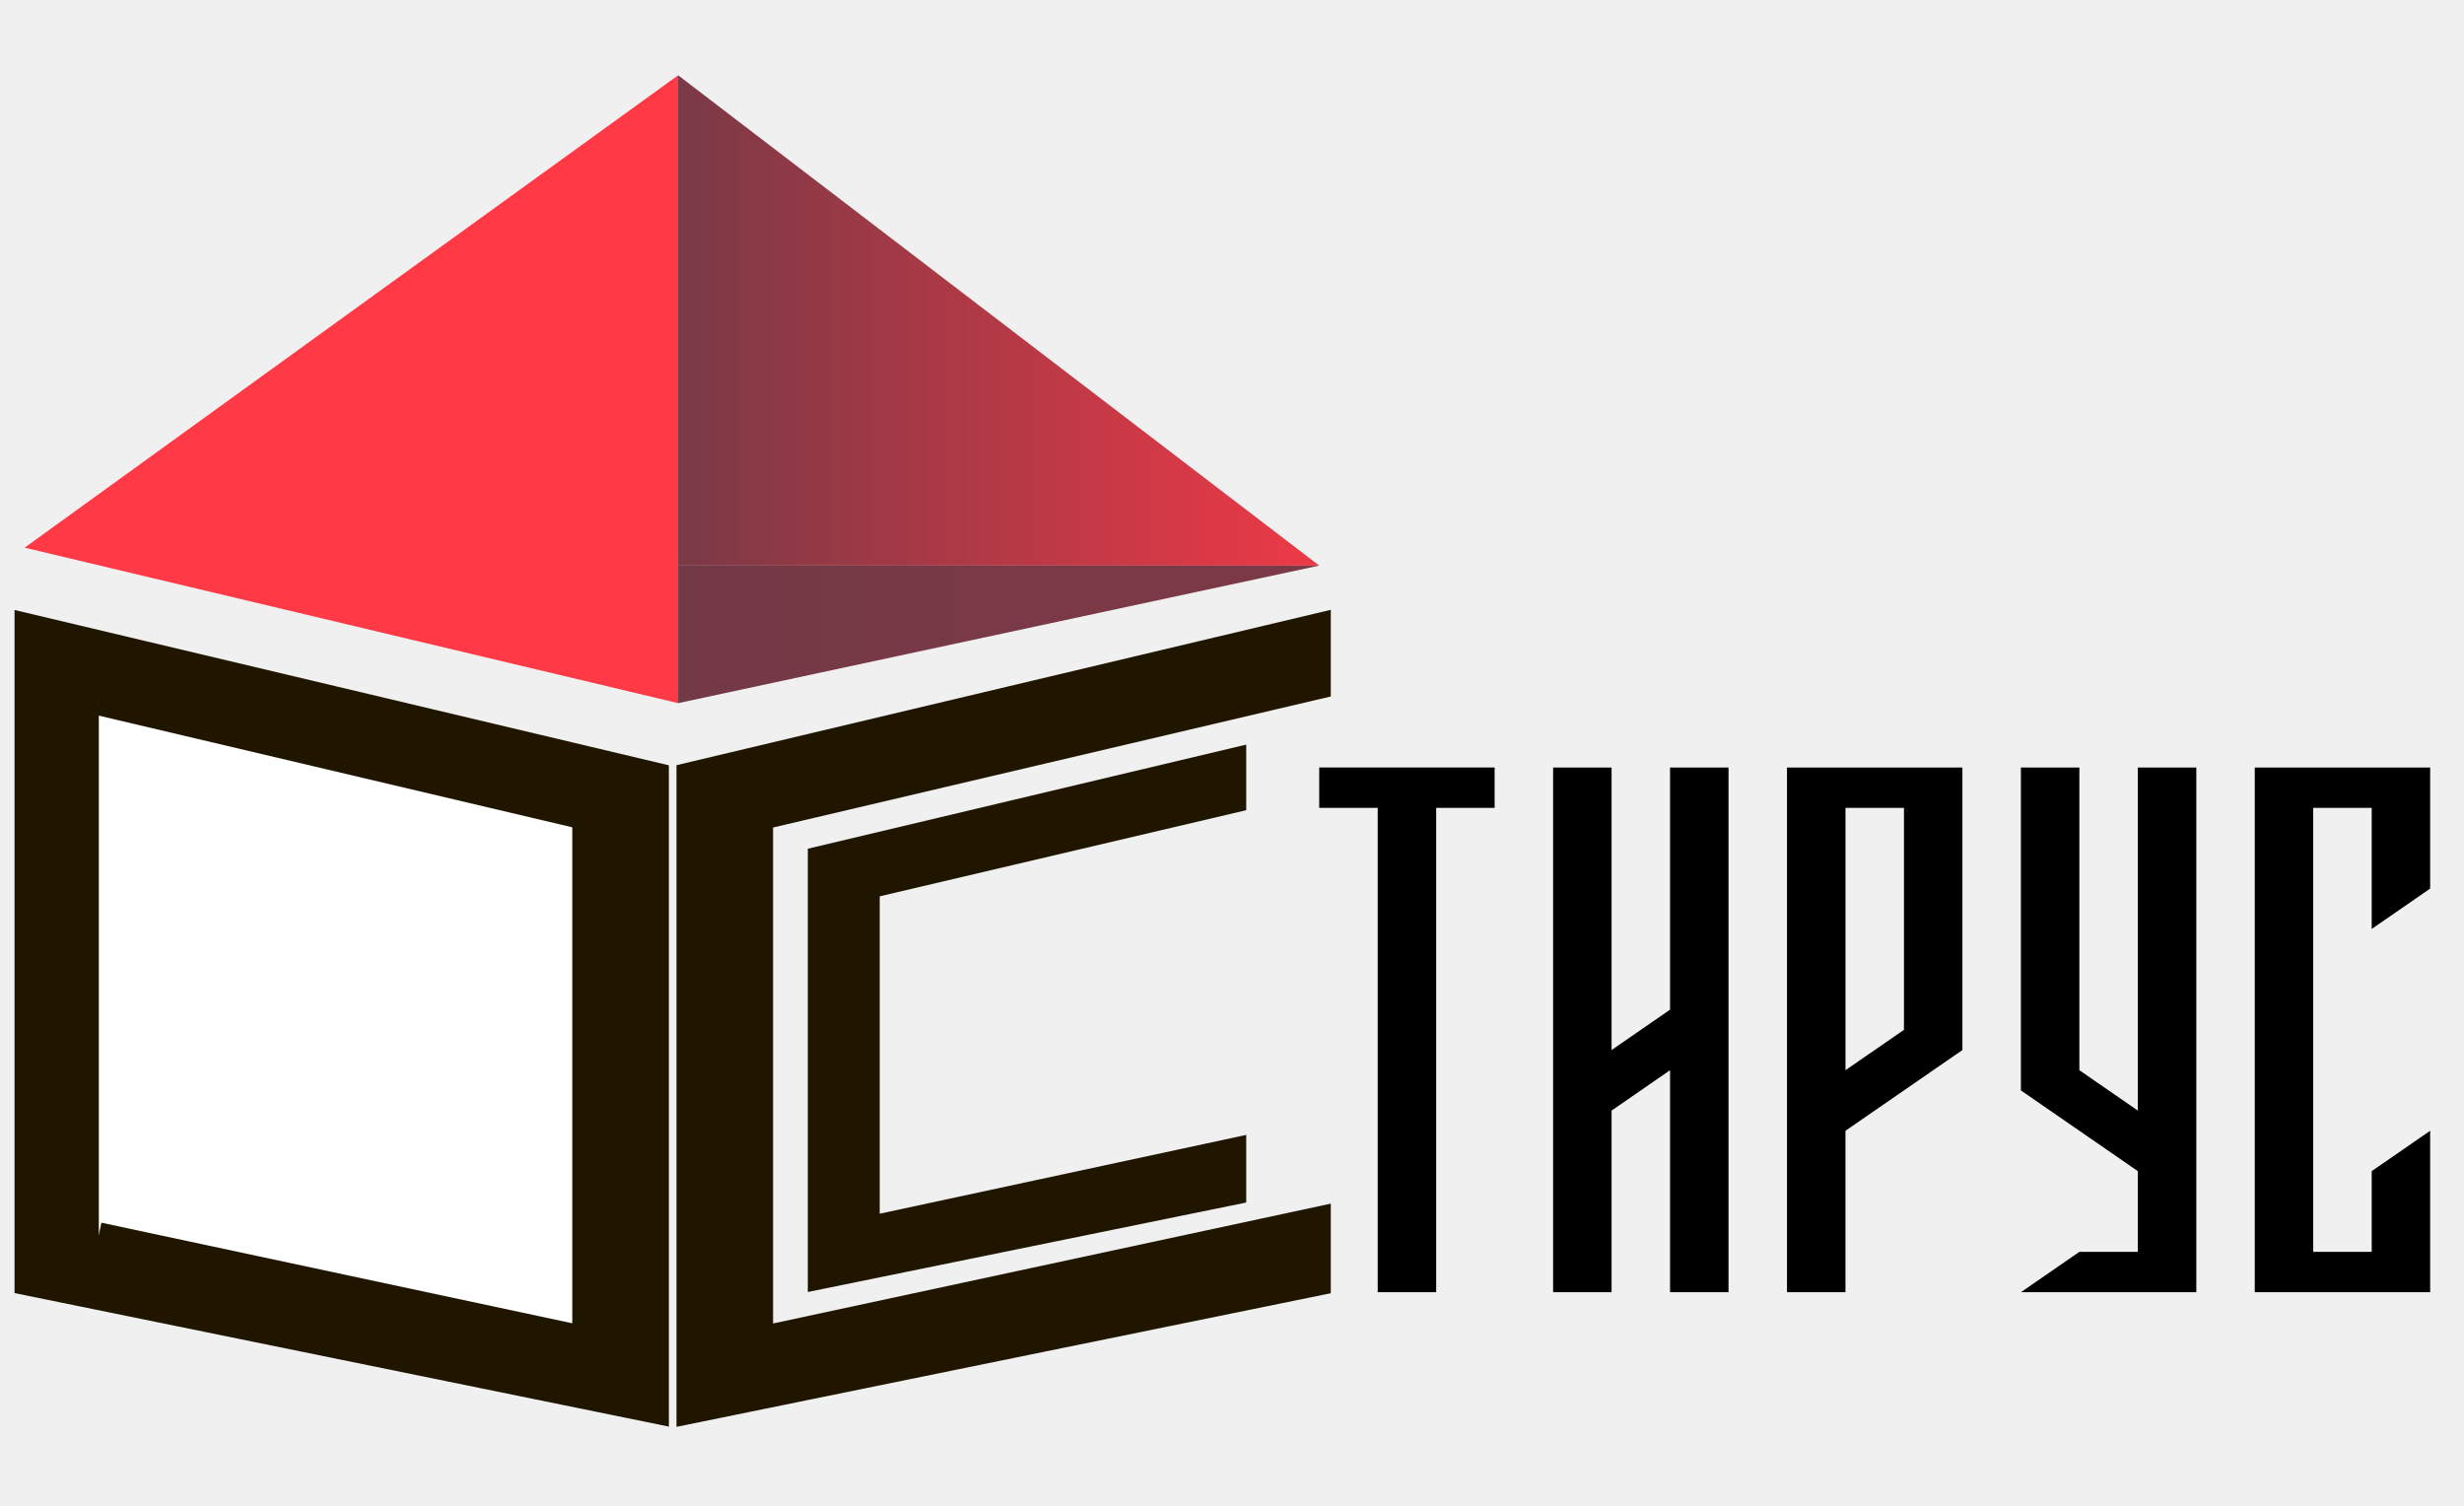
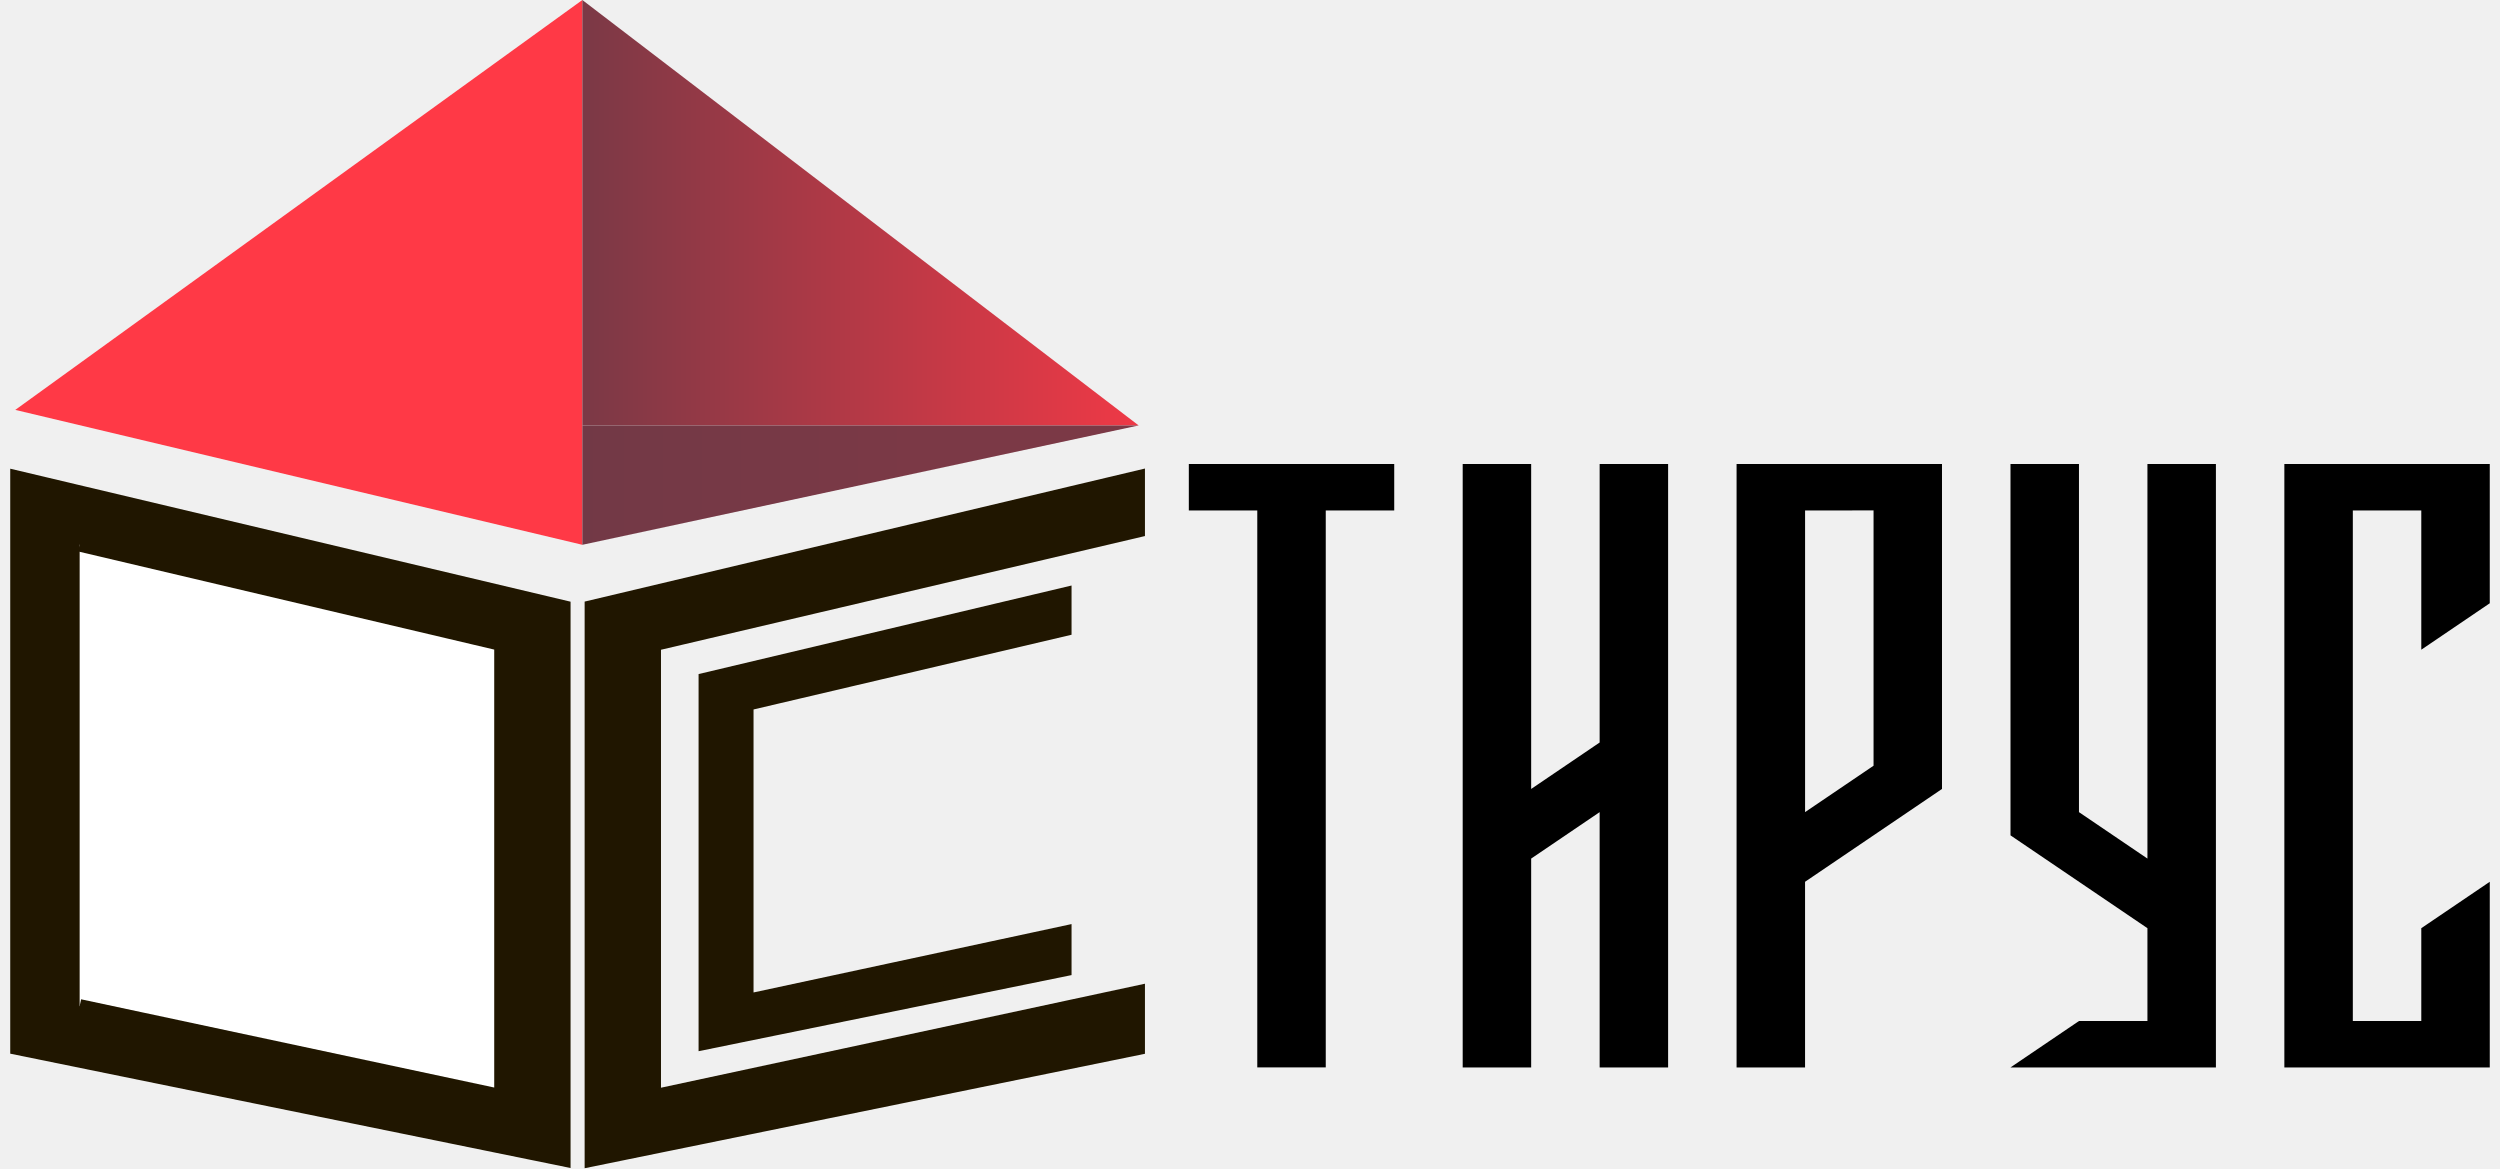
- <svg xmlns="http://www.w3.org/2000/svg" version="1.1" id="Слой_1" x="0px" y="0px" width="90px" height="55px" viewBox="0 0 100 55" enable-background="new 0 0 100 55" xml:space="preserve">
-   <polygon fill="#FF3946" points="1,19.171 27.522,0 27.522,25.481 " />
-   <path fill="none" stroke="#201600" stroke-miterlimit="10" d="M26.951,51.933" />
-   <path fill="none" stroke="#201600" stroke-miterlimit="10" d="M26.951,54.604" />
-   <line fill="none" stroke="#201600" stroke-miterlimit="10" x1="4.011" y1="25.81" x2="4.011" y2="47.392" />
-   <polygon fill="#201600" stroke="#201600" stroke-miterlimit="10" points="1.09,49.015 26.646,54.23 26.646,30.828 26.646,28.399   1.09,22.333 " />
-   <polyline fill="#FFFFFF" stroke="#201600" stroke-miterlimit="10" points="4.011,25.474 23.726,30.124 23.726,51.267 4.011,47.056   " />
-   <path fill="none" stroke="#201600" stroke-miterlimit="10" d="M26.951,51.933" />
-   <path fill="none" stroke="#201600" stroke-miterlimit="10" d="M26.951,54.604" />
-   <polyline fill="#201600" stroke="#201600" stroke-miterlimit="10" points="30.875,51.63 30.875,30.132 53.51,24.814 53.51,22.326   27.955,28.394 27.955,54.24 53.51,49.021 53.51,48.845 53.51,46.412 30.875,51.276 " />
-   <linearGradient id="SVGID_1_" gradientUnits="userSpaceOnUse" x1="27.523" y1="9.949" x2="53.541" y2="9.949">
-     <stop offset="0" style="stop-color:#7B3946" />
-     <stop offset="0.993" style="stop-color:#ED3946" />
-   </linearGradient>
-   <polyline fill="url(#SVGID_1_)" points="53.541,19.899 27.522,0 27.522,19.899 53.426,19.899 " />
-   <linearGradient id="SVGID_2_" gradientUnits="userSpaceOnUse" x1="27.523" y1="22.69" x2="53.541" y2="22.69">
-     <stop offset="0" style="stop-color:#723946" />
-     <stop offset="0.04" style="stop-color:#733946" />
-     <stop offset="0.604" style="stop-color:#7B3946" />
-   </linearGradient>
-   <polygon fill="url(#SVGID_2_)" points="27.522,25.481 53.541,19.899 27.522,19.899 " />
-   <g>
-     <path d="M55.913,49.388V29.731H53.54v-1.639h7.119v1.639h-2.373v19.656H55.913z" />
-     <path d="M63.032,49.388V28.093h2.373V39.56l2.373-1.639v-9.828h2.373v21.295h-2.373v-9.01l-2.373,1.639v7.371H63.032z" />
-     <path d="M72.524,49.388V28.093h7.119V39.56l-4.746,3.276v6.552H72.524z M77.271,38.74v-9.009h-2.373v10.646L77.271,38.74z" />
-     <path d="M82.017,49.388l2.373-1.638h2.373v-3.276l-4.746-3.276V28.093h2.373v12.285l2.373,1.639V28.093h2.373v21.295H82.017z" />
-     <path d="M91.508,49.388V28.093h7.119v4.914l-2.373,1.639v-4.914h-2.373V47.75h2.373v-3.276l2.373-1.638v6.552H91.508z" />
+ <svg xmlns="http://www.w3.org/2000/svg" xml:space="preserve" width="107px" height="50px" style="shape-rendering:geometricPrecision; text-rendering:geometricPrecision; image-rendering:optimizeQuality; fill-rule:evenodd; clip-rule:evenodd" viewBox="0 0 734.85 346.223">
+   <defs>
+     <style type="text/css">
+    
+     .str0 {stroke:#201600;stroke-width:4.125}
+     .fil1 {fill:none}
+     .fil6 {fill:black}
+     .fil2 {fill:#201600}
+     .fil0 {fill:#FF3946}
+     .fil3 {fill:white}
+     .fil4 {fill:url(#id0)}
+     .fil5 {fill:url(#id1)}
+    
+   </style>
+     <linearGradient id="id0" gradientUnits="userSpaceOnUse" x1="169.553" y1="63.045" x2="334.427" y2="63.045">
+       <stop offset="0" style="stop-color:#7B3946" />
+       <stop offset="0.988" style="stop-color:#ED3946" />
+       <stop offset="1" style="stop-color:#ED3946" />
+     </linearGradient>
+     <linearGradient id="id1" gradientUnits="userSpaceOnUse" x1="169.553" y1="143.776" x2="334.427" y2="143.776">
+       <stop offset="0" style="stop-color:#723946" />
+       <stop offset="0.039" style="stop-color:#733946" />
+       <stop offset="0.6" style="stop-color:#7B3946" />
+       <stop offset="1" style="stop-color:#7B3946" />
+     </linearGradient>
+   </defs>
+   <g id="Layer_x0020_1">
+     <polygon class="fil0" points="1.493,121.479 169.553,0 169.553,161.461 " />
+     <line class="fil1 str0" x1="20.573" y1="163.547" x2="20.573" y2="300.304" />
+     <polygon class="fil2 str0" points="2.063,310.589 164.001,343.633 164.001,195.344 164.001,179.952 2.063,141.514 " />
+     <path class="fil3 str0" d="M20.573 161.418l124.926 29.464 0 133.974 -124.926 -26.682m0 -136.756z" />
+     <path class="fil2 str0" d="M190.8 327.158l0 -136.226 143.429 -33.698 0 -15.766 -161.934 38.453 0 163.776 161.934 -33.072 0 -1.114 0 -15.42 -143.429 30.824m0 2.243z" />
+     <path class="fil4" d="M334.427 126.09l-164.874 -126.09 0 126.09 164.145 0m0.729 0z" />
+     <polygon class="fil5" points="169.553,161.461 334.427,126.09 169.553,126.09 " />
+     <g id="_263013528">
+       <polygon id="_263013720" class="fil6" points="369.582,316.352 369.582,151.279 349.293,151.279 349.293,137.515 410.169,137.515 410.169,151.279 389.876,151.279 389.876,316.345 369.582,316.342 " />
+       <polygon id="_263013624" class="fil6" points="430.46,316.352 430.46,137.522 450.753,137.522 450.753,233.82 471.047,220.055 471.047,137.522 491.341,137.522 491.341,316.352 471.047,316.352 471.047,240.689 450.753,254.454 450.753,316.352 " />
+       <path id="_263012136" class="fil6" d="M511.631 316.352l0 -178.83 60.878 0 0 96.298 -40.584 27.51 0 55.023 -20.294 0zm40.594 -89.42l0 -75.657 -20.293 0.003 0 89.403 20.293 -13.75z" />
+       <polygon id="_263013672" class="fil6" points="592.808,316.352 613.103,302.599 633.395,302.596 633.395,275.084 592.812,247.573 592.808,137.522 613.103,137.522 613.103,240.689 633.395,254.454 633.395,137.522 653.69,137.522 653.69,316.352 " />
+       <polygon id="_263026320" class="fil6" points="673.972,316.352 673.972,137.522 734.85,137.522 734.85,178.787 714.556,192.552 714.556,151.287 694.267,151.287 694.267,302.596 714.556,302.596 714.556,275.084 734.85,261.329 734.85,316.352 " />
+     </g>
+     <path class="fil2 str0" d="M218.227 298.156l0 -89.526 94.248 -22.145 0 -10.349 -106.409 25.265 0 107.615 106.409 -21.715 0 -0.747 0 -10.134 -94.248 20.265m0 1.471z" />
  </g>
-   <polyline fill="#201600" stroke="#201600" stroke-miterlimit="10" points="35.203,47.053 35.203,32.925 50.077,29.43 50.077,27.797   33.284,31.784 33.284,48.767 50.077,45.34 50.077,45.222 50.077,43.623 35.203,46.821 " />
</svg>
